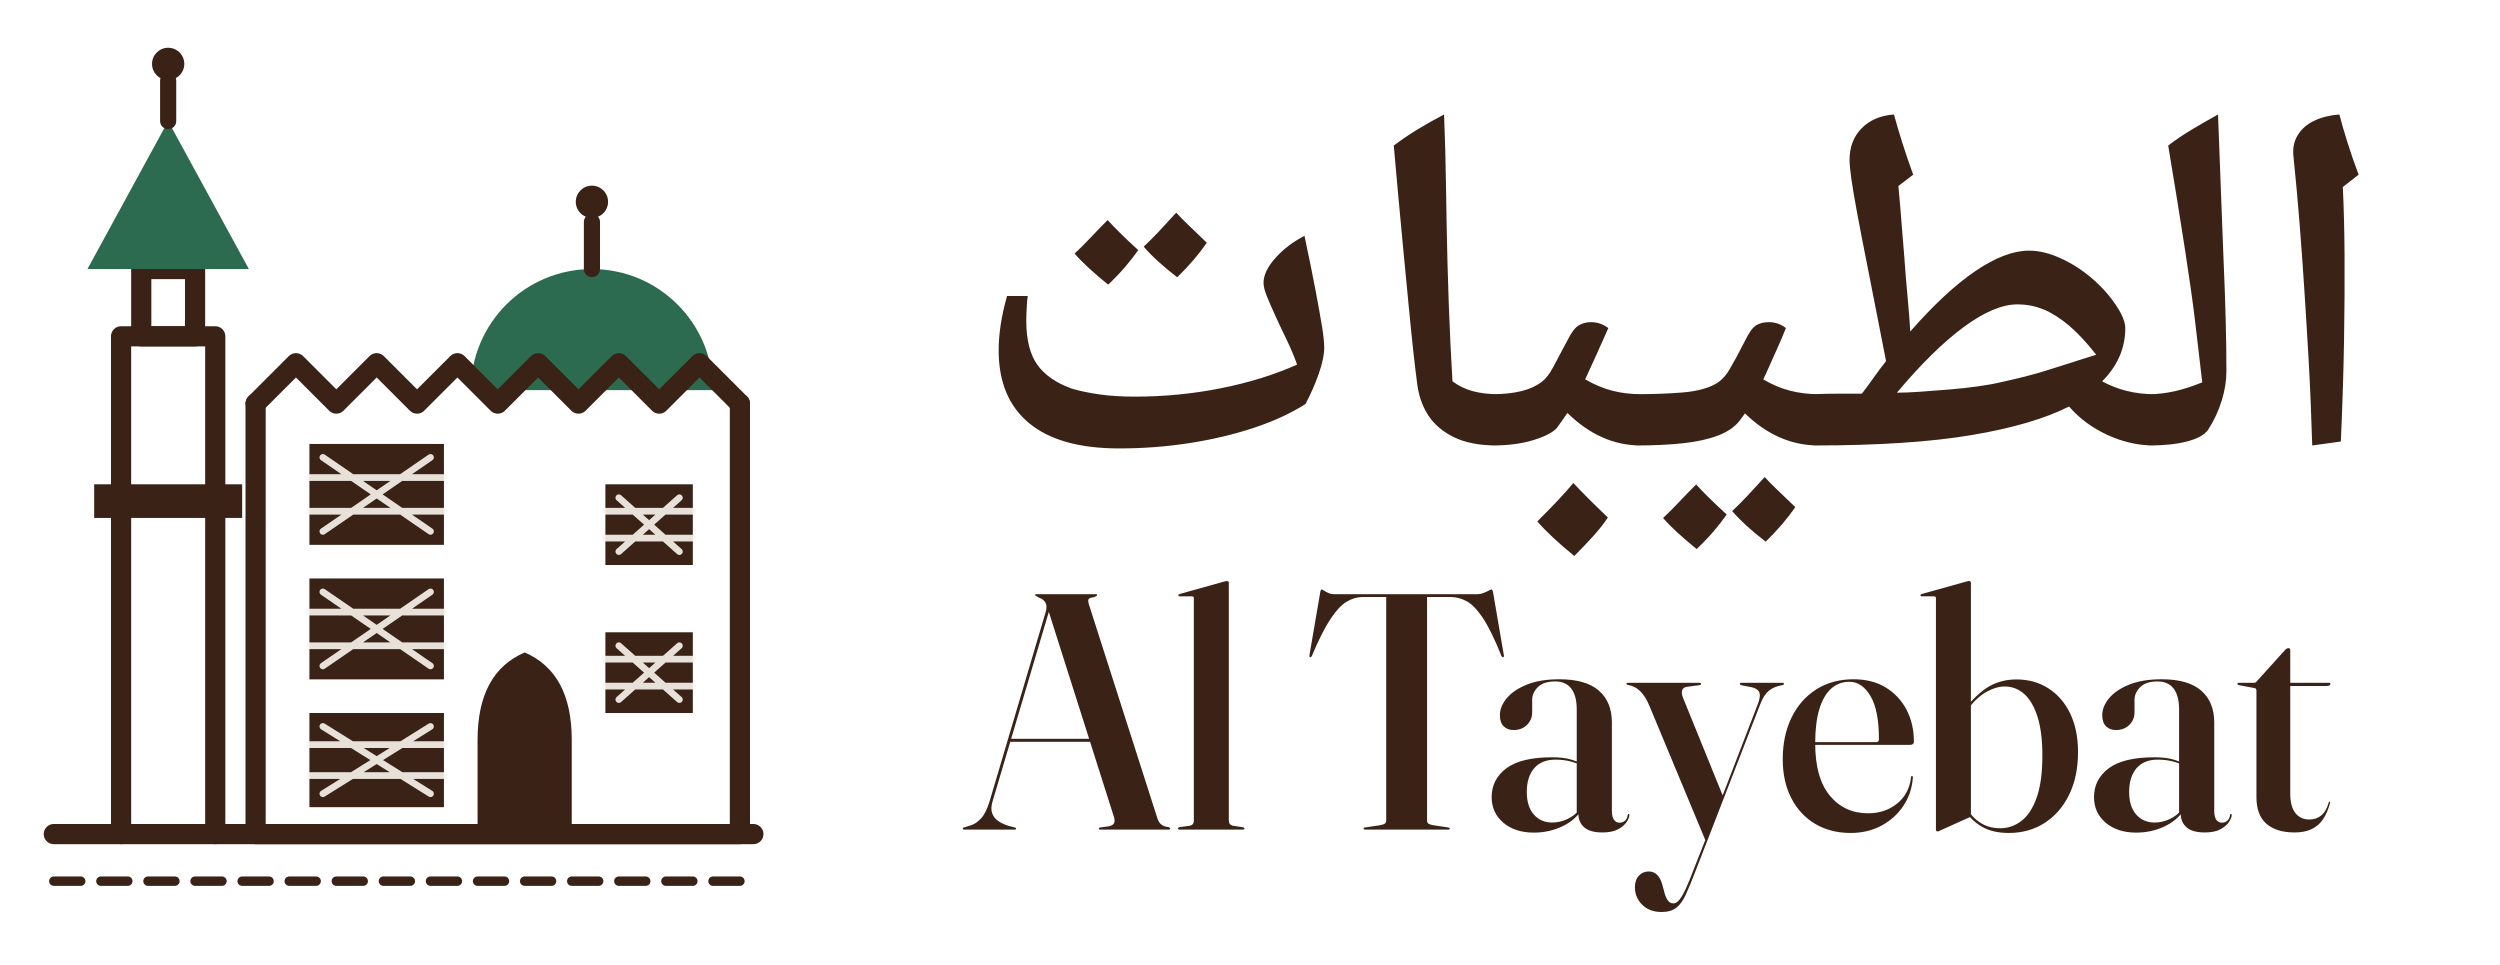
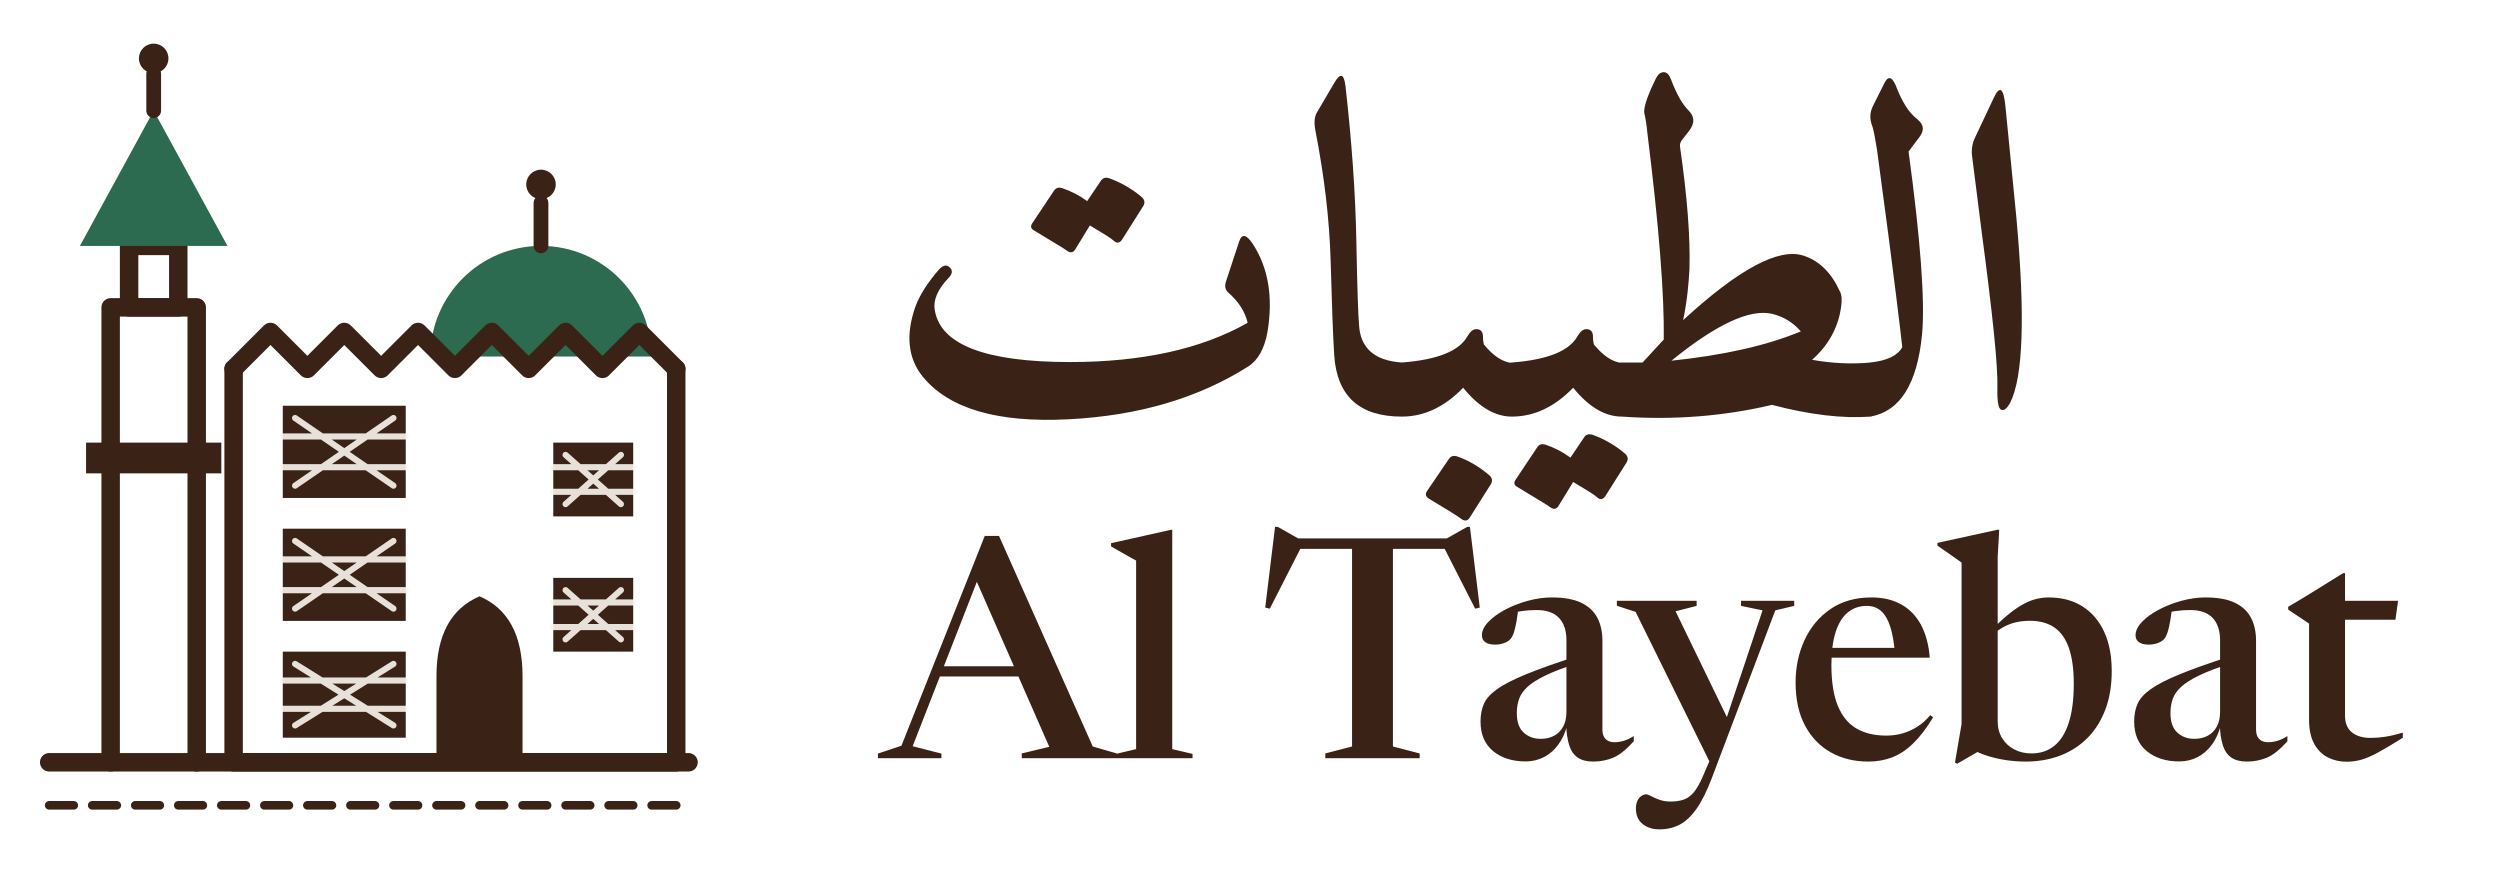
- <svg xmlns="http://www.w3.org/2000/svg" viewBox="0 0 223 86" width="223" height="86" role="img" aria-label="Al Tayebat International City" color="#3a2316">
+ <svg xmlns="http://www.w3.org/2000/svg" viewBox="0 0 244 86" width="244" height="86" role="img" aria-label="Al Tayebat International City" color="#3a2316">
  <g transform="translate(0 0) scale(0.6)">
    <g id="tyb-mark" stroke-linejoin="round" stroke-linecap="round">
      <path d="M70 58 A18 18 0 0 1 106 58 Z" fill="#2d6b50" />
      <path d="M88 40 V33" stroke="currentColor" stroke-width="2.4" />
      <circle cx="88" cy="30" r="2.4" fill="currentColor" />
      <path d="M38 60 V124 H110 V60" fill="none" stroke="currentColor" stroke-width="3" />
      <path d="M38 60 L44 54 L50 60 L56 54 L62 60 L68 54 L74 60 L80 54 L86 60 L92 54 L98 60 L104 54 L110 60" fill="none" stroke="currentColor" stroke-width="3" />
      <rect x="46" y="66" width="20" height="15" fill="currentColor" />
      <path d="M46 71.0 H66 M46 76.0 H66 M48 68 L64 79 M64 68 L48 79" stroke="#faf6ee" stroke-width="1" stroke-opacity="0.9" fill="none" />
      <rect x="46" y="86" width="20" height="15" fill="currentColor" />
      <path d="M46 91.0 H66 M46 96.0 H66 M48 88 L64 99 M64 88 L48 99" stroke="#faf6ee" stroke-width="1" stroke-opacity="0.9" fill="none" />
      <rect x="46" y="106" width="20" height="14" fill="currentColor" />
      <path d="M46 110.7 H66 M46 115.3 H66 M48 108 L64 118 M64 108 L48 118" stroke="#faf6ee" stroke-width="1" stroke-opacity="0.9" fill="none" />
      <rect x="90" y="72" width="13" height="12" fill="currentColor" />
      <path d="M90 76.0 H103 M90 80.0 H103 M92 74 L101 82 M101 74 L92 82" stroke="#faf6ee" stroke-width="1" stroke-opacity="0.9" fill="none" />
      <rect x="90" y="94" width="13" height="12" fill="currentColor" />
      <path d="M90 98.0 H103 M90 102.0 H103 M92 96 L101 104 M101 96 L92 104" stroke="#faf6ee" stroke-width="1" stroke-opacity="0.9" fill="none" />
      <path d="M71 124 V110 Q71 100 78 97 Q85 100 85 110 V124 Z" fill="currentColor" />
      <path d="M18 124 V50 H32 V124" fill="none" stroke="currentColor" stroke-width="3" />
      <rect x="14" y="72" width="22" height="5" fill="currentColor" />
      <rect x="21" y="40" width="8" height="10" fill="none" stroke="currentColor" stroke-width="3" />
      <path d="M13 40 H37 L25 18 Z" fill="#2d6b50" />
      <path d="M25 18 V12" stroke="currentColor" stroke-width="2.4" />
      <circle cx="25" cy="9.5" r="2.4" fill="currentColor" />
      <path d="M8 124 H112" stroke="currentColor" stroke-width="3" />
      <path d="M8 131 H112" stroke="currentColor" stroke-width="1.4" stroke-dasharray="4 3" />
    </g>
  </g>
  <g transform="translate(86 40)">
-     <path d="M19.008 -15.268Q18.04 -16.016 17.314 -16.676Q16.588 -17.336 16.016 -17.996Q16.632 -18.568 17.358 -19.338Q18.084 -20.108 18.92 -21.032Q19.272 -20.636 19.954 -19.976Q20.636 -19.316 21.648 -18.348Q20.592 -16.808 19.008 -15.268ZM12.848 -14.608Q11.88 -15.4 11.132 -16.082Q10.384 -16.764 9.856 -17.38Q10.56 -18.04 11.286 -18.81Q12.012 -19.58 12.804 -20.372Q13.156 -19.976 13.838 -19.294Q14.52 -18.612 15.532 -17.688Q15.004 -16.94 14.344 -16.17Q13.684 -15.4 12.848 -14.608ZM13.816 0.0Q8.536 0.0 5.808 -2.244Q3.08 -4.488 3.08 -8.756Q3.08 -10.956 3.828 -13.596H5.676Q5.632 -13.42 5.588 -12.65Q5.544 -11.88 5.544 -11.396Q5.544 -8.844 6.534 -7.458Q7.524 -6.072 9.636 -5.324Q10.692 -5.016 12.078 -4.818Q13.464 -4.62 15.224 -4.62Q19.14 -4.62 22.902 -5.368Q26.664 -6.116 29.7 -7.48Q29.348 -8.492 28.754 -9.724Q28.16 -10.956 27.72 -11.924Q27.28 -12.892 26.994 -13.596Q26.708 -14.3 26.708 -14.784Q26.708 -15.796 27.764 -16.984Q28.82 -18.172 30.36 -18.964Q30.976 -16.06 31.35 -14.08Q31.724 -12.1 31.922 -10.89Q32.12 -9.68 32.12 -8.976Q32.12 -8.052 31.636 -6.666Q31.152 -5.28 30.448 -3.96Q28.512 -2.728 25.872 -1.848Q23.232 -0.968 20.152 -0.484Q17.072 0.0 13.816 0.0ZM47.52 -0.264Q45.188 -0.264 43.67 -1.012Q42.152 -1.76 41.36 -3.014Q40.568 -4.268 40.392 -5.94Q40.26 -6.908 40.062 -8.712Q39.864 -10.516 39.644 -12.826Q39.424 -15.136 39.182 -17.644Q38.94 -20.152 38.72 -22.594Q38.5 -25.036 38.324 -27.016Q39.38 -27.808 40.502 -28.49Q41.624 -29.172 42.812 -29.788Q42.944 -26.444 42.988 -23.144Q43.032 -19.844 43.12 -16.412Q43.208 -12.98 43.384 -9.24L43.56 -5.984Q44.396 -5.368 45.386 -5.104Q46.376 -4.84 47.608 -4.84Q47.872 -4.84 47.872 -4.488V-0.616Q47.872 -0.264 47.52 -0.264ZM54.428 9.592Q52.316 7.876 51.128 6.512Q52.184 5.456 52.976 4.62Q53.768 3.784 54.34 3.08Q54.912 3.696 55.682 4.466Q56.452 5.236 57.42 6.16Q56.936 6.908 56.166 7.766Q55.396 8.624 54.428 9.592ZM47.124 -0.264Q46.772 -0.264 46.772 -0.616V-4.488Q46.772 -4.84 47.124 -4.84Q50.116 -4.84 51.524 -5.94Q52.052 -6.336 52.536 -7.238Q53.02 -8.14 53.812 -9.636Q54.34 -10.692 54.824 -10.978Q55.308 -11.264 55.924 -11.264Q56.76 -11.264 57.464 -10.736Q56.98 -9.636 56.452 -8.47Q55.924 -7.304 55.396 -6.16Q56.628 -5.456 57.816 -5.148Q59.004 -4.84 60.368 -4.84Q60.72 -4.84 60.72 -4.488V-0.616Q60.72 -0.264 60.368 -0.264Q56.76 -0.264 53.812 -3.168Q53.548 -2.772 53.328 -2.464Q53.108 -2.156 52.888 -1.848Q52.36 -1.232 50.798 -0.748Q49.236 -0.264 47.124 -0.264ZM71.5 8.316Q70.532 7.568 69.806 6.908Q69.08 6.248 68.508 5.588Q69.124 5.016 69.85 4.246Q70.576 3.476 71.412 2.552Q71.764 2.948 72.446 3.608Q73.128 4.268 74.14 5.236Q73.084 6.776 71.5 8.316ZM65.34 8.976Q64.372 8.184 63.624 7.502Q62.876 6.82 62.348 6.204Q63.052 5.544 63.778 4.774Q64.504 4.004 65.296 3.212Q65.648 3.608 66.33 4.29Q67.012 4.972 68.024 5.896Q67.496 6.644 66.836 7.414Q66.176 8.184 65.34 8.976ZM59.972 -0.264Q59.62 -0.264 59.62 -0.616V-4.488Q59.62 -4.84 59.972 -4.84Q62.304 -4.84 64.108 -4.994Q65.912 -5.148 66.968 -5.72Q67.716 -6.116 68.244 -6.996Q68.772 -7.876 69.652 -9.592Q70.18 -10.692 70.642 -10.978Q71.104 -11.264 71.764 -11.264Q72.644 -11.264 73.304 -10.736Q72.952 -9.856 72.556 -8.976Q72.16 -8.096 71.83 -7.348Q71.5 -6.6 71.28 -6.16Q72.468 -5.456 73.678 -5.148Q74.888 -4.84 76.208 -4.84Q76.56 -4.84 76.56 -4.488V-0.616Q76.56 -0.264 76.208 -0.264Q72.6 -0.264 69.652 -3.124L69.168 -2.464Q68.508 -1.628 67.232 -1.144Q65.956 -0.66 64.13 -0.462Q62.304 -0.264 59.972 -0.264ZM75.812 -0.264Q75.46 -0.264 75.46 -0.616V-4.488Q75.46 -4.84 75.812 -4.84Q76.912 -4.884 77.968 -4.884Q79.024 -4.884 80.08 -4.884Q80.652 -5.632 81.18 -6.38Q81.708 -7.128 82.236 -7.788Q81.312 -12.54 80.674 -15.752Q80.036 -18.964 79.662 -20.966Q79.288 -22.968 79.134 -24.09Q78.98 -25.212 78.98 -25.74Q78.98 -27.456 80.058 -28.556Q81.136 -29.656 82.94 -29.788Q83.292 -28.512 83.688 -27.258Q84.084 -26.004 84.656 -24.42L83.336 -23.408Q83.424 -22.528 83.512 -21.428Q83.6 -20.328 83.688 -19.228Q83.776 -18.128 83.864 -17.094Q83.952 -16.06 83.996 -15.312Q84.128 -13.816 84.238 -12.584Q84.348 -11.352 84.392 -10.428Q87.516 -13.992 90.2 -15.818Q92.884 -17.644 94.996 -17.644Q96.624 -17.644 98.56 -16.588Q100.496 -15.532 102.036 -13.728Q103.576 -11.836 103.576 -10.736Q103.576 -8.052 101.508 -5.984Q103.62 -4.84 106.128 -4.84Q106.48 -4.84 106.48 -4.488V-0.616Q106.48 -0.264 106.128 -0.264Q104.016 -0.264 101.97 -1.21Q99.924 -2.156 98.56 -3.74Q95.348 -2.112 89.848 -1.188Q84.348 -0.264 75.812 -0.264ZM83.204 -4.972Q84.084 -4.972 85.316 -5.06Q86.548 -5.148 87.89 -5.258Q89.232 -5.368 90.486 -5.544Q91.74 -5.72 92.62 -5.94Q93.632 -6.16 94.688 -6.424Q95.744 -6.688 97.24 -7.172Q98.736 -7.656 100.98 -8.36Q99.704 -9.988 98.56 -10.956Q97.416 -11.924 96.316 -12.386Q95.216 -12.848 93.94 -12.848Q91.916 -12.848 89.188 -10.846Q86.46 -8.844 83.204 -4.972ZM105.732 -0.264Q105.336 -0.264 105.336 -0.616V-4.488Q105.336 -4.84 105.732 -4.84Q107.888 -4.84 110.44 -5.896Q110.264 -7.304 110.11 -8.712Q109.956 -10.12 109.78 -11.528Q109.516 -13.728 108.922 -17.6Q108.328 -21.472 107.404 -27.016Q108.372 -27.764 109.516 -28.446Q110.66 -29.128 111.848 -29.788Q111.98 -26.576 112.09 -23.386Q112.2 -20.196 112.332 -17.028Q112.464 -14.08 112.53 -11.55Q112.596 -9.02 112.596 -6.864Q112.596 -5.632 112.178 -4.268Q111.76 -2.904 110.968 -1.672Q110.528 -1.012 109.142 -0.638Q107.756 -0.264 105.732 -0.264ZM120.252 -0.264Q120.12 -4.576 119.922 -8.03Q119.724 -11.484 119.526 -14.476Q119.328 -17.468 119.108 -20.24Q118.888 -23.012 118.58 -26.004Q118.448 -27.104 118.954 -27.94Q119.46 -28.776 120.45 -29.238Q121.44 -29.7 122.672 -29.788Q122.98 -28.6 123.42 -27.214Q123.86 -25.828 124.388 -24.42L122.98 -23.32Q123.112 -20.636 123.134 -17.248Q123.156 -13.86 123.09 -9.724Q123.024 -5.588 122.804 -0.616Z" fill="currentColor" />
+     <path d="M4.048 -3.256Q1.892 -5.94 3.344 -10.076Q3.652 -10.912 4.224 -11.814Q4.796 -12.716 5.632 -13.684Q6.248 -14.344 6.688 -13.904Q7.172 -13.464 6.556 -12.848Q4.972 -11.176 5.236 -9.724Q6.072 -4.664 18.436 -4.664Q23.672 -4.664 28.006 -5.61Q32.34 -6.556 35.772 -8.492Q35.376 -10.164 33.836 -11.484Q33.44 -11.88 33.66 -12.54L34.936 -16.412Q35.332 -17.644 36.3 -16.148Q38.544 -12.672 37.708 -7.612Q37.268 -5.148 35.816 -4.224Q32.208 -1.936 27.83 -0.638Q23.452 0.66 18.26 0.924Q7.876 1.452 4.048 -3.256ZM21.472 -22.396Q21.736 -22.748 22.22 -22.616Q23.1 -22.308 23.936 -21.824Q24.772 -21.34 25.476 -20.724Q25.828 -20.372 25.608 -19.932L23.496 -16.588Q23.144 -16.104 22.704 -16.5Q22.528 -16.676 21.934 -17.05Q21.34 -17.424 20.372 -17.996L18.92 -15.62Q18.612 -15.18 18.128 -15.532Q17.908 -15.708 17.094 -16.192Q16.28 -16.676 14.916 -17.512Q14.432 -17.776 14.784 -18.26L16.896 -21.428Q17.16 -21.78 17.644 -21.648Q18.964 -21.208 20.108 -20.372ZM44.22 -31.9Q45.1 -33.44 45.32 -31.592Q46.244 -23.408 46.376 -16.632Q46.508 -9.768 46.64 -8.316Q46.816 -4.884 50.82 -4.62Q52.184 -4.532 52.36 -3.3Q52.404 -3.08 52.382 -2.662Q52.36 -2.244 52.272 -1.672Q52.096 -0.616 51.788 0.044Q51.524 0.66 50.82 0.66Q44.616 0.66 44.22 -5.324Q44.132 -6.688 44.044 -9.02Q43.956 -11.352 43.868 -14.608Q43.78 -17.6 43.406 -20.768Q43.032 -23.936 42.372 -27.324Q42.152 -28.468 42.592 -29.128ZM58.828 -6.38Q60.192 -4.708 61.556 -4.576Q62.788 -4.444 62.964 -3.696Q63.096 -3.168 62.964 -1.848Q62.92 -1.188 62.766 -0.726Q62.612 -0.264 62.48 0.044Q62.216 0.66 61.556 0.66Q59.092 0.66 56.804 -2.156Q54.076 0.66 50.82 0.66Q49.896 0.66 49.632 -0.528L49.236 -2.332Q49.104 -3.036 49.588 -3.784Q50.072 -4.576 50.82 -4.62Q56.056 -5.016 57.244 -7.216Q57.64 -7.876 58.08 -7.876Q58.74 -7.876 58.74 -7.128Q58.74 -6.776 58.784 -6.6Q58.828 -6.424 58.828 -6.38ZM55.44 4.752Q55.704 4.4 56.188 4.532Q57.068 4.84 57.882 5.324Q58.696 5.808 59.4 6.424Q59.752 6.776 59.532 7.216L57.42 10.56Q57.112 11.0 56.628 10.648Q56.188 10.296 53.46 8.668Q52.976 8.36 53.284 7.92ZM69.564 -6.38Q70.928 -4.708 72.292 -4.576Q73.524 -4.444 73.7 -3.696Q73.832 -3.168 73.7 -1.848Q73.656 -1.188 73.502 -0.726Q73.348 -0.264 73.216 0.044Q72.952 0.66 72.292 0.66Q69.828 0.66 67.54 -2.156Q64.812 0.66 61.556 0.66Q60.632 0.66 60.368 -0.528L59.972 -2.332Q59.84 -3.036 60.324 -3.784Q60.808 -4.576 61.556 -4.62Q66.792 -5.016 67.98 -7.216Q68.376 -7.876 68.816 -7.876Q69.476 -7.876 69.476 -7.128Q69.476 -6.776 69.52 -6.6Q69.564 -6.424 69.564 -6.38ZM68.64 2.64Q68.904 2.288 69.388 2.42Q70.268 2.728 71.104 3.212Q71.94 3.696 72.644 4.312Q72.996 4.664 72.776 5.104L70.664 8.448Q70.312 8.932 69.872 8.536Q69.696 8.36 69.102 7.986Q68.508 7.612 67.54 7.04L66.088 9.416Q65.78 9.856 65.296 9.504Q65.076 9.328 64.262 8.844Q63.448 8.36 62.084 7.524Q61.6 7.26 61.952 6.776L64.064 3.608Q64.328 3.256 64.812 3.388Q66.132 3.828 67.276 4.664ZM86.944 -0.484Q79.86 1.188 72.292 0.66Q71.544 0.572 71.104 -0.616Q69.916 -3.652 71.544 -4.444Q71.896 -4.62 72.292 -4.62H74.316L76.384 -6.864Q76.472 -13.464 74.8 -26.884Q74.712 -27.764 74.624 -28.27Q74.536 -28.776 74.492 -28.908Q74.316 -29.7 75.636 -32.384Q75.944 -32.956 76.384 -32.956Q76.824 -32.956 77.088 -32.252Q77.88 -30.14 78.804 -29.216Q79.684 -28.336 78.892 -27.28L78.144 -26.312Q77.924 -26.004 77.968 -25.696Q79.024 -18.392 78.892 -13.772Q78.848 -12.804 78.716 -11.55Q78.584 -10.296 78.276 -8.756Q86.416 -16.236 90.024 -15.048Q92.312 -14.3 93.544 -11.616Q93.72 -11.308 93.742 -10.89Q93.764 -10.472 93.676 -9.944Q93.236 -6.996 90.86 -4.884Q93.808 -4.356 96.58 -4.62Q97.724 -4.664 97.988 -3.344Q98.648 -0.132 97.064 0.484Q96.888 0.528 96.778 0.594Q96.668 0.66 96.58 0.66Q92.488 0.968 86.944 -0.484ZM86.944 -9.372Q83.688 -10.12 77.132 -4.796Q80.916 -5.192 84.062 -5.896Q87.208 -6.6 89.76 -7.656Q88.616 -8.976 86.944 -9.372ZM100.276 -25.212Q102.036 -12.232 101.596 -7.392Q100.892 -0.088 96.536 0.66Q95.436 0.836 95.304 -0.704Q95.26 -1.188 95.238 -1.782Q95.216 -2.376 95.26 -3.08Q95.348 -4.488 96.536 -4.62Q99.0 -4.884 99.66 -6.116Q99.616 -6.644 99.022 -11.462Q98.428 -16.28 97.196 -25.388Q97.064 -26.224 96.954 -26.774Q96.844 -27.324 96.756 -27.632Q96.316 -28.688 96.8 -29.656L97.9 -31.856Q98.516 -33.132 99.176 -31.284Q99.528 -30.404 99.99 -29.656Q100.452 -28.908 101.156 -28.336Q102.08 -27.588 101.332 -26.62ZM108.592 -30.448Q109.472 -32.34 109.736 -29.568L110.792 -18.832Q112.112 -4.4 110.176 -0.66Q109.736 0.132 109.34 0.0Q108.9 -0.132 108.944 -2.112Q108.988 -3.784 108.592 -7.634Q108.196 -11.484 107.404 -17.424L106.48 -24.728Q106.348 -25.652 106.744 -26.532Z" fill="currentColor" />
  </g>
  <g transform="translate(86 74)">
-     <path d="M4.05 -8.1H11.79L11.835 -7.83H3.975ZM4.635 -0.09Q4.635 -0.06 4.612 -0.03Q4.59 0.0 4.53 0.0H-0.015Q-0.06 0.0 -0.09 -0.03Q-0.12 -0.06 -0.12 -0.09Q-0.12 -0.15 -0.075 -0.172Q-0.03 -0.195 0.0 -0.195L0.63 -0.39Q1.08 -0.54 1.515 -1.005Q1.95 -1.47 2.265 -2.505L7.275 -19.41Q7.425 -19.92 7.26 -20.235Q7.095 -20.55 6.63 -20.715Q6.48 -20.82 6.405 -20.85Q6.33 -20.88 6.33 -20.91Q6.33 -20.97 6.36 -20.985Q6.39 -21.0 6.465 -21.0H11.745Q11.805 -21.0 11.835 -20.985Q11.865 -20.97 11.865 -20.91Q11.865 -20.88 11.797 -20.835Q11.73 -20.79 11.58 -20.73Q11.175 -20.685 11.1 -20.55Q11.025 -20.415 11.145 -20.04L17.25 -0.975Q17.37 -0.615 17.61 -0.435Q17.85 -0.255 18.225 -0.225Q18.3 -0.195 18.337 -0.172Q18.375 -0.15 18.375 -0.09Q18.375 -0.06 18.345 -0.03Q18.315 0.0 18.255 0.0H12.135Q12.075 0.0 12.045 -0.03Q12.015 -0.06 12.015 -0.09Q12.015 -0.15 12.06 -0.165Q12.105 -0.18 12.18 -0.195L12.945 -0.3Q13.29 -0.39 13.38 -0.585Q13.47 -0.78 13.365 -1.125L7.485 -19.635L7.815 -20.295L2.52 -2.46Q2.355 -1.89 2.497 -1.47Q2.64 -1.05 3.03 -0.772Q3.42 -0.495 3.975 -0.33L4.5 -0.195Q4.575 -0.18 4.605 -0.158Q4.635 -0.135 4.635 -0.09ZM23.61 -22.005V-0.795Q23.61 -0.615 23.7 -0.502Q23.79 -0.39 23.97 -0.345L24.855 -0.21Q24.945 -0.195 24.975 -0.165Q25.005 -0.135 25.005 -0.09Q25.005 -0.06 24.975 -0.03Q24.945 0.0 24.885 0.0H19.17Q19.14 0.0 19.102 -0.03Q19.065 -0.06 19.065 -0.09Q19.065 -0.135 19.11 -0.172Q19.155 -0.21 19.26 -0.225L20.13 -0.345Q20.325 -0.39 20.407 -0.502Q20.49 -0.615 20.49 -0.78V-20.625Q20.49 -20.715 20.453 -20.76Q20.415 -20.805 20.31 -20.805H19.23Q19.17 -20.805 19.14 -20.835Q19.11 -20.865 19.11 -20.91Q19.11 -20.955 19.148 -20.977Q19.185 -21.0 19.23 -21.015L23.19 -22.125Q23.31 -22.155 23.363 -22.162Q23.415 -22.17 23.46 -22.17Q23.535 -22.17 23.572 -22.125Q23.61 -22.08 23.61 -22.005ZM33.015 -21.0H45.78Q46.065 -21.0 46.328 -21.105Q46.59 -21.21 46.785 -21.315Q46.98 -21.42 47.055 -21.42Q47.085 -21.42 47.115 -21.375Q47.145 -21.33 47.19 -21.12L48.135 -15.6Q48.165 -15.51 48.15 -15.45Q48.135 -15.39 48.09 -15.375Q48.045 -15.375 48.0 -15.405Q47.955 -15.435 47.925 -15.495Q47.025 -17.745 46.275 -18.87Q45.525 -19.995 44.828 -20.37Q44.13 -20.745 43.41 -20.745H41.295V-0.795Q41.295 -0.615 41.43 -0.525Q41.565 -0.435 41.85 -0.39L43.155 -0.195Q43.32 -0.18 43.32 -0.09Q43.32 0.0 43.185 0.0H35.76Q35.685 0.0 35.655 -0.03Q35.625 -0.06 35.625 -0.09Q35.625 -0.18 35.79 -0.195L37.095 -0.39Q37.38 -0.435 37.515 -0.525Q37.65 -0.615 37.65 -0.795V-20.745H35.535Q34.815 -20.745 34.117 -20.325Q33.42 -19.905 32.67 -18.773Q31.92 -17.64 31.02 -15.495Q30.99 -15.435 30.945 -15.405Q30.9 -15.375 30.855 -15.375Q30.81 -15.39 30.802 -15.45Q30.795 -15.51 30.81 -15.6L31.755 -21.12Q31.785 -21.33 31.822 -21.375Q31.86 -21.42 31.89 -21.42Q31.95 -21.42 32.108 -21.315Q32.265 -21.21 32.498 -21.105Q32.73 -21.0 33.015 -21.0ZM54.795 -1.395V-1.515L54.645 -1.38V-10.725Q54.645 -11.94 54.157 -12.578Q53.67 -13.215 52.725 -13.215Q51.675 -13.215 51.172 -12.705Q50.67 -12.195 50.67 -11.595V-10.47Q50.67 -9.795 50.205 -9.337Q49.74 -8.88 49.005 -8.88Q48.48 -8.88 48.135 -9.21Q47.79 -9.54 47.79 -10.2Q47.79 -10.98 48.398 -11.715Q49.005 -12.45 50.19 -12.93Q51.375 -13.41 53.1 -13.41Q55.455 -13.41 56.617 -12.398Q57.78 -11.385 57.78 -9.555V-1.68Q57.78 -1.11 57.975 -0.862Q58.17 -0.615 58.455 -0.615Q58.725 -0.615 58.935 -0.78Q59.145 -0.945 59.19 -1.305Q59.205 -1.365 59.227 -1.38Q59.25 -1.395 59.265 -1.395Q59.31 -1.395 59.325 -1.38Q59.34 -1.365 59.34 -1.305Q59.34 -1.05 59.1 -0.682Q58.86 -0.315 58.335 -0.03Q57.81 0.255 56.94 0.255Q55.83 0.255 55.312 -0.202Q54.795 -0.66 54.795 -1.395ZM47.055 -2.895Q47.055 -4.485 48.367 -5.467Q49.68 -6.45 52.455 -6.45Q53.445 -6.45 54.09 -6.263Q54.735 -6.075 55.275 -5.79L55.17 -5.685Q54.63 -5.94 54.045 -6.09Q53.46 -6.24 52.74 -6.24Q51.51 -6.24 50.85 -5.475Q50.19 -4.71 50.19 -3.36Q50.19 -2.055 50.82 -1.342Q51.45 -0.63 52.455 -0.63Q53.145 -0.63 53.82 -0.945Q54.495 -1.26 54.945 -1.845L55.095 -1.755Q54.435 -0.78 53.288 -0.255Q52.14 0.27 50.82 0.27Q49.14 0.27 48.097 -0.615Q47.055 -1.5 47.055 -2.895ZM67.725 -2.895 66.18 1.095 61.14 -11.01Q60.78 -11.88 60.315 -12.337Q59.85 -12.795 59.28 -12.885Q59.145 -12.915 59.115 -12.945Q59.085 -12.975 59.085 -13.005Q59.085 -13.065 59.115 -13.08Q59.145 -13.095 59.205 -13.095H65.61Q65.67 -13.095 65.7 -13.072Q65.73 -13.05 65.73 -12.99Q65.73 -12.945 65.7 -12.922Q65.67 -12.9 65.595 -12.885L64.47 -12.735Q64.125 -12.69 64.043 -12.412Q63.96 -12.135 64.155 -11.685ZM65.07 3.57 66.645 -0.42 66.84 -0.915 70.785 -11.16Q71.085 -11.925 70.92 -12.262Q70.755 -12.6 70.215 -12.705L69.36 -12.87Q69.27 -12.9 69.232 -12.922Q69.195 -12.945 69.195 -12.99Q69.195 -13.05 69.225 -13.072Q69.255 -13.095 69.315 -13.095H72.99Q73.065 -13.095 73.095 -13.072Q73.125 -13.05 73.125 -12.99Q73.125 -12.945 73.095 -12.922Q73.065 -12.9 72.975 -12.885Q72.21 -12.75 71.768 -12.375Q71.325 -12.0 71.01 -11.175L65.22 3.75Q64.74 4.995 64.373 5.797Q64.005 6.6 63.525 6.975Q63.045 7.35 62.205 7.35Q61.14 7.35 60.487 6.705Q59.835 6.06 59.835 5.145Q59.835 4.485 60.188 4.11Q60.54 3.735 61.065 3.735Q61.53 3.735 61.83 4.05Q62.13 4.365 62.28 4.92L62.43 5.475Q62.52 5.91 62.723 6.248Q62.925 6.585 63.27 6.585Q63.555 6.585 63.825 6.232Q64.095 5.88 64.403 5.205Q64.71 4.53 65.07 3.57ZM84.72 -7.83Q84.72 -7.71 84.638 -7.635Q84.555 -7.56 84.405 -7.56H75.135V-7.8H81.36Q81.6 -7.8 81.6 -8.07Q81.6 -10.65 80.843 -11.918Q80.085 -13.185 78.975 -13.185Q78.015 -13.185 77.333 -12.57Q76.65 -11.955 76.282 -10.732Q75.915 -9.51 75.915 -7.695Q75.915 -4.605 77.22 -3.03Q78.525 -1.455 80.625 -1.455Q82.155 -1.455 83.227 -2.325Q84.3 -3.195 84.465 -4.68Q84.465 -4.74 84.495 -4.763Q84.525 -4.785 84.54 -4.785Q84.57 -4.785 84.6 -4.755Q84.63 -4.725 84.63 -4.65Q84.525 -3.225 83.775 -2.107Q83.025 -0.99 81.81 -0.345Q80.595 0.3 79.08 0.3Q77.28 0.3 75.915 -0.51Q74.55 -1.32 73.785 -2.805Q73.02 -4.29 73.02 -6.27Q73.02 -8.37 73.8 -9.982Q74.58 -11.595 76.005 -12.502Q77.43 -13.41 79.35 -13.41Q80.985 -13.41 82.185 -12.69Q83.385 -11.97 84.053 -10.71Q84.72 -9.45 84.72 -7.83ZM89.805 -22.005V-1.155L87.045 0.09Q87 0.12 86.94 0.142Q86.88 0.165 86.82 0.165Q86.775 0.165 86.73 0.128Q86.685 0.09 86.685 0.03V-20.625Q86.685 -20.715 86.647 -20.76Q86.61 -20.805 86.505 -20.805H85.425Q85.365 -20.805 85.335 -20.835Q85.305 -20.865 85.305 -20.91Q85.305 -20.955 85.343 -20.977Q85.38 -21.0 85.425 -21.015L89.385 -22.125Q89.505 -22.155 89.557 -22.162Q89.61 -22.17 89.655 -22.17Q89.73 -22.17 89.767 -22.125Q89.805 -22.08 89.805 -22.005ZM89.58 -10.815 89.43 -10.98Q90.57 -12.33 91.597 -12.863Q92.625 -13.395 93.87 -13.395Q95.46 -13.395 96.705 -12.607Q97.95 -11.82 98.655 -10.365Q99.36 -8.91 99.36 -6.915Q99.36 -4.74 98.572 -3.12Q97.785 -1.5 96.39 -0.6Q94.995 0.3 93.18 0.3Q91.68 0.3 90.69 -0.315Q89.7 -0.93 89.085 -1.965L89.34 -2.085Q89.805 -1.185 90.585 -0.653Q91.365 -0.12 92.43 -0.12Q93.465 -0.12 94.32 -0.78Q95.175 -1.44 95.677 -2.872Q96.18 -4.305 96.18 -6.615Q96.18 -8.7 95.745 -10.065Q95.31 -11.43 94.56 -12.098Q93.81 -12.765 92.82 -12.765Q92.07 -12.765 91.23 -12.307Q90.39 -11.85 89.58 -10.815ZM108.525 -1.395V-1.515L108.375 -1.38V-10.725Q108.375 -11.94 107.887 -12.578Q107.4 -13.215 106.455 -13.215Q105.405 -13.215 104.903 -12.705Q104.4 -12.195 104.4 -11.595V-10.47Q104.4 -9.795 103.935 -9.337Q103.47 -8.88 102.735 -8.88Q102.21 -8.88 101.865 -9.21Q101.52 -9.54 101.52 -10.2Q101.52 -10.98 102.127 -11.715Q102.735 -12.45 103.92 -12.93Q105.105 -13.41 106.83 -13.41Q109.185 -13.41 110.347 -12.398Q111.51 -11.385 111.51 -9.555V-1.68Q111.51 -1.11 111.705 -0.862Q111.9 -0.615 112.185 -0.615Q112.455 -0.615 112.665 -0.78Q112.875 -0.945 112.92 -1.305Q112.935 -1.365 112.958 -1.38Q112.98 -1.395 112.995 -1.395Q113.04 -1.395 113.055 -1.38Q113.07 -1.365 113.07 -1.305Q113.07 -1.05 112.83 -0.682Q112.59 -0.315 112.065 -0.03Q111.54 0.255 110.67 0.255Q109.56 0.255 109.043 -0.202Q108.525 -0.66 108.525 -1.395ZM100.785 -2.895Q100.785 -4.485 102.097 -5.467Q103.41 -6.45 106.185 -6.45Q107.175 -6.45 107.82 -6.263Q108.465 -6.075 109.005 -5.79L108.9 -5.685Q108.36 -5.94 107.775 -6.09Q107.19 -6.24 106.47 -6.24Q105.24 -6.24 104.58 -5.475Q103.92 -4.71 103.92 -3.36Q103.92 -2.055 104.55 -1.342Q105.18 -0.63 106.185 -0.63Q106.875 -0.63 107.55 -0.945Q108.225 -1.26 108.675 -1.845L108.825 -1.755Q108.165 -0.78 107.017 -0.255Q105.87 0.27 104.55 0.27Q102.87 0.27 101.828 -0.615Q100.785 -1.5 100.785 -2.895ZM115.065 -12.63 113.715 -12.885Q113.64 -12.915 113.61 -12.938Q113.58 -12.96 113.58 -13.005Q113.58 -13.05 113.61 -13.072Q113.64 -13.095 113.67 -13.095H115.02Q115.14 -13.095 115.207 -13.133Q115.275 -13.17 115.32 -13.245L117.84 -16.035Q117.915 -16.11 117.99 -16.148Q118.065 -16.185 118.125 -16.185Q118.2 -16.185 118.245 -16.14Q118.29 -16.095 118.29 -15.99V-3.24Q118.29 -2.055 118.747 -1.477Q119.205 -0.9 119.985 -0.9Q120.285 -0.9 120.547 -0.982Q120.81 -1.065 121.035 -1.245Q121.26 -1.425 121.432 -1.717Q121.605 -2.01 121.725 -2.415Q121.755 -2.505 121.815 -2.497Q121.875 -2.49 121.845 -2.385Q121.605 -1.485 121.2 -0.9Q120.795 -0.315 120.172 -0.03Q119.55 0.255 118.68 0.255Q117.06 0.255 116.167 -0.518Q115.275 -1.29 115.275 -2.895V-12.345Q115.275 -12.48 115.237 -12.547Q115.2 -12.615 115.065 -12.63ZM117.3 -12.81 117.39 -13.095H121.74Q121.815 -13.095 121.845 -13.072Q121.875 -13.05 121.875 -12.99Q121.875 -12.915 121.785 -12.862Q121.695 -12.81 121.53 -12.81Z" fill="currentColor" />
+     <path d="M5.07 -7.98V-8.97H15.66V-7.98ZM20.655 -1.14 22.995 -0.465V0.0H13.725V-0.465L16.41 -1.11L9.075 -17.82L9.63 -17.955L3.075 -1.17L5.88 -0.45V0.0H-0.315V-0.45L1.98 -1.215L10.11 -21.69H11.505ZM28.41 -0.885 30.39 -0.42V0.0H22.92V-0.42L24.885 -0.885V-19.29Q24.69 -19.395 24.337 -19.59Q23.985 -19.785 23.505 -20.062Q23.025 -20.34 22.44 -20.67V-20.985L28.275 -22.29H28.41V-19.545ZM45.96 -20.97H49.95V-1.14L52.56 -0.465V0.0H43.35V-0.465L45.96 -1.14ZM56.58 -20.43H39.33L41.085 -20.775L37.935 -14.595L37.485 -14.7L38.445 -22.575H38.715L41.205 -21.165L39.69 -21.45H56.22L54.705 -21.165L57.195 -22.575H57.465L58.425 -14.7L57.975 -14.595L54.825 -20.775ZM67.785 -9.915 67.89 -9.24Q66.015 -8.64 64.86 -8.085Q63.705 -7.53 63.097 -6.975Q62.49 -6.42 62.265 -5.79Q62.04 -5.16 62.04 -4.395Q62.04 -3.12 62.707 -2.505Q63.375 -1.89 64.365 -1.89Q65.115 -1.89 65.677 -2.19Q66.24 -2.49 66.562 -3.075Q66.885 -3.66 66.885 -4.545V-11.49Q66.885 -12.93 66.157 -13.695Q65.43 -14.46 63.96 -14.46Q63.24 -14.46 62.55 -14.362Q61.86 -14.265 61.455 -14.085L62.205 -14.775Q62.13 -14.07 62.025 -13.447Q61.92 -12.825 61.785 -12.367Q61.65 -11.91 61.455 -11.67Q61.245 -11.4 60.817 -11.242Q60.39 -11.085 59.925 -11.085Q59.31 -11.085 58.972 -11.317Q58.635 -11.55 58.635 -12.0Q58.635 -12.645 59.258 -13.297Q59.88 -13.95 60.892 -14.49Q61.905 -15.03 63.112 -15.36Q64.32 -15.69 65.46 -15.69Q67.26 -15.69 68.34 -15.165Q69.42 -14.64 69.907 -13.695Q70.395 -12.75 70.395 -11.475V-2.835Q70.395 -2.37 70.545 -2.093Q70.695 -1.815 70.965 -1.688Q71.235 -1.56 71.58 -1.56Q72.045 -1.56 72.502 -1.703Q72.96 -1.845 73.455 -2.16V-1.65Q72.33 -0.405 71.422 -0.038Q70.515 0.33 69.495 0.33Q68.535 0.33 67.965 -0.075Q67.395 -0.48 67.148 -1.282Q66.9 -2.085 66.855 -3.24L66.945 -3.195Q66.675 -2.13 66.097 -1.335Q65.52 -0.54 64.703 -0.113Q63.885 0.315 62.895 0.315Q60.945 0.315 59.722 -0.698Q58.5 -1.71 58.5 -3.585Q58.5 -4.56 58.83 -5.31Q59.16 -6.06 60.12 -6.742Q61.08 -7.425 62.925 -8.182Q64.77 -8.94 67.785 -9.915ZM82.875 -3.33 81.03 0.705 73.635 -14.28 71.805 -14.88V-15.36H79.59V-14.865L77.535 -14.34ZM75.975 6.945Q74.97 6.945 74.317 6.42Q73.665 5.895 73.665 4.92Q73.665 4.455 73.815 4.147Q73.965 3.84 74.205 3.683Q74.445 3.525 74.655 3.525Q74.835 3.525 75.157 3.705Q75.48 3.885 75.96 4.057Q76.44 4.23 77.055 4.23Q77.79 4.23 78.33 4.042Q78.87 3.855 79.305 3.337Q79.74 2.82 80.16 1.86L81.24 -0.645L82.155 -2.85L86.025 -14.43L83.925 -14.865V-15.36H89.115V-14.865L87.27 -14.43L81.075 1.935Q80.355 3.84 79.583 4.935Q78.81 6.03 77.933 6.487Q77.055 6.945 75.975 6.945ZM96.66 -15.69Q98.34 -15.69 99.562 -15.008Q100.785 -14.325 101.49 -13.012Q102.195 -11.7 102.345 -9.81H92.34V-10.77H100.5L98.955 -10.125Q98.82 -11.82 98.483 -12.855Q98.145 -13.89 97.583 -14.377Q97.02 -14.865 96.195 -14.865Q95.115 -14.865 94.343 -14.227Q93.57 -13.59 93.157 -12.308Q92.745 -11.025 92.745 -9.09Q92.745 -6.645 93.368 -5.122Q93.99 -3.6 95.183 -2.902Q96.375 -2.205 98.1 -2.205Q98.925 -2.205 99.69 -2.422Q100.455 -2.64 101.145 -3.082Q101.835 -3.525 102.39 -4.2L102.675 -3.99Q101.7 -2.385 100.725 -1.44Q99.75 -0.495 98.678 -0.083Q97.605 0.33 96.345 0.33Q94.305 0.33 92.7 -0.562Q91.095 -1.455 90.172 -3.18Q89.25 -4.905 89.25 -7.395Q89.25 -9.63 90.12 -11.52Q90.99 -13.41 92.648 -14.55Q94.305 -15.69 96.66 -15.69ZM106.32 -0.945 108.165 -1.275 105.015 0.54 104.805 0.42 105.45 -3.345V-19.095Q105.255 -19.23 104.933 -19.462Q104.61 -19.695 104.145 -20.017Q103.68 -20.34 103.095 -20.745V-21.015L108.915 -22.29H109.125L108.975 -19.65V-3.6Q108.975 -2.67 109.403 -1.965Q109.83 -1.26 110.58 -0.863Q111.33 -0.465 112.275 -0.465Q113.58 -0.465 114.502 -1.208Q115.425 -1.95 115.912 -3.465Q116.4 -4.98 116.4 -7.26Q116.4 -9.39 115.927 -10.747Q115.455 -12.105 114.51 -12.758Q113.565 -13.41 112.11 -13.41Q111.375 -13.41 110.707 -13.252Q110.04 -13.095 109.41 -12.727Q108.78 -12.36 108.15 -11.73L107.97 -12.09Q108.975 -13.155 109.8 -13.852Q110.625 -14.55 111.33 -14.955Q112.035 -15.36 112.68 -15.525Q113.325 -15.69 113.94 -15.69Q115.875 -15.69 117.255 -14.812Q118.635 -13.935 119.37 -12.33Q120.105 -10.725 120.105 -8.505Q120.105 -6.39 119.482 -4.747Q118.86 -3.105 117.735 -1.972Q116.61 -0.84 115.072 -0.255Q113.535 0.33 111.705 0.33Q110.775 0.33 109.837 0.195Q108.9 0.06 108.007 -0.217Q107.115 -0.495 106.32 -0.945ZM131.58 -9.915 131.685 -9.24Q129.81 -8.64 128.655 -8.085Q127.5 -7.53 126.892 -6.975Q126.285 -6.42 126.06 -5.79Q125.835 -5.16 125.835 -4.395Q125.835 -3.12 126.502 -2.505Q127.17 -1.89 128.16 -1.89Q128.91 -1.89 129.472 -2.19Q130.035 -2.49 130.358 -3.075Q130.68 -3.66 130.68 -4.545V-11.49Q130.68 -12.93 129.952 -13.695Q129.225 -14.46 127.755 -14.46Q127.035 -14.46 126.345 -14.362Q125.655 -14.265 125.25 -14.085L126.0 -14.775Q125.925 -14.07 125.82 -13.447Q125.715 -12.825 125.58 -12.367Q125.445 -11.91 125.25 -11.67Q125.04 -11.4 124.613 -11.242Q124.185 -11.085 123.72 -11.085Q123.105 -11.085 122.768 -11.317Q122.43 -11.55 122.43 -12.0Q122.43 -12.645 123.053 -13.297Q123.675 -13.95 124.688 -14.49Q125.7 -15.03 126.907 -15.36Q128.115 -15.69 129.255 -15.69Q131.055 -15.69 132.135 -15.165Q133.215 -14.64 133.702 -13.695Q134.19 -12.75 134.19 -11.475V-2.835Q134.19 -2.37 134.34 -2.093Q134.49 -1.815 134.76 -1.688Q135.03 -1.56 135.375 -1.56Q135.84 -1.56 136.298 -1.703Q136.755 -1.845 137.25 -2.16V-1.65Q136.125 -0.405 135.218 -0.038Q134.31 0.33 133.29 0.33Q132.33 0.33 131.76 -0.075Q131.19 -0.48 130.942 -1.282Q130.695 -2.085 130.65 -3.24L130.74 -3.195Q130.47 -2.13 129.892 -1.335Q129.315 -0.54 128.498 -0.113Q127.68 0.315 126.69 0.315Q124.74 0.315 123.517 -0.698Q122.295 -1.71 122.295 -3.585Q122.295 -4.56 122.625 -5.31Q122.955 -6.06 123.915 -6.742Q124.875 -7.425 126.72 -8.182Q128.565 -8.94 131.58 -9.915ZM142.875 -4.14Q142.875 -3.06 143.55 -2.52Q144.225 -1.98 145.38 -1.98Q146.055 -1.98 146.79 -2.093Q147.525 -2.205 148.515 -2.49V-1.995Q147.06 -1.08 146.122 -0.57Q145.185 -0.06 144.487 0.142Q143.79 0.345 143.04 0.345Q142.035 0.345 141.202 -0.075Q140.37 -0.495 139.867 -1.403Q139.365 -2.31 139.365 -3.765V-13.14L137.325 -14.505V-14.775Q137.49 -14.88 137.865 -15.098Q138.24 -15.315 138.772 -15.637Q139.305 -15.96 139.942 -16.357Q140.58 -16.755 141.285 -17.19Q141.99 -17.625 142.695 -18.06H142.875V-14.865ZM141.615 -13.515V-15.36H148.05L147.795 -13.515Z" fill="currentColor" />
  </g>
</svg>
